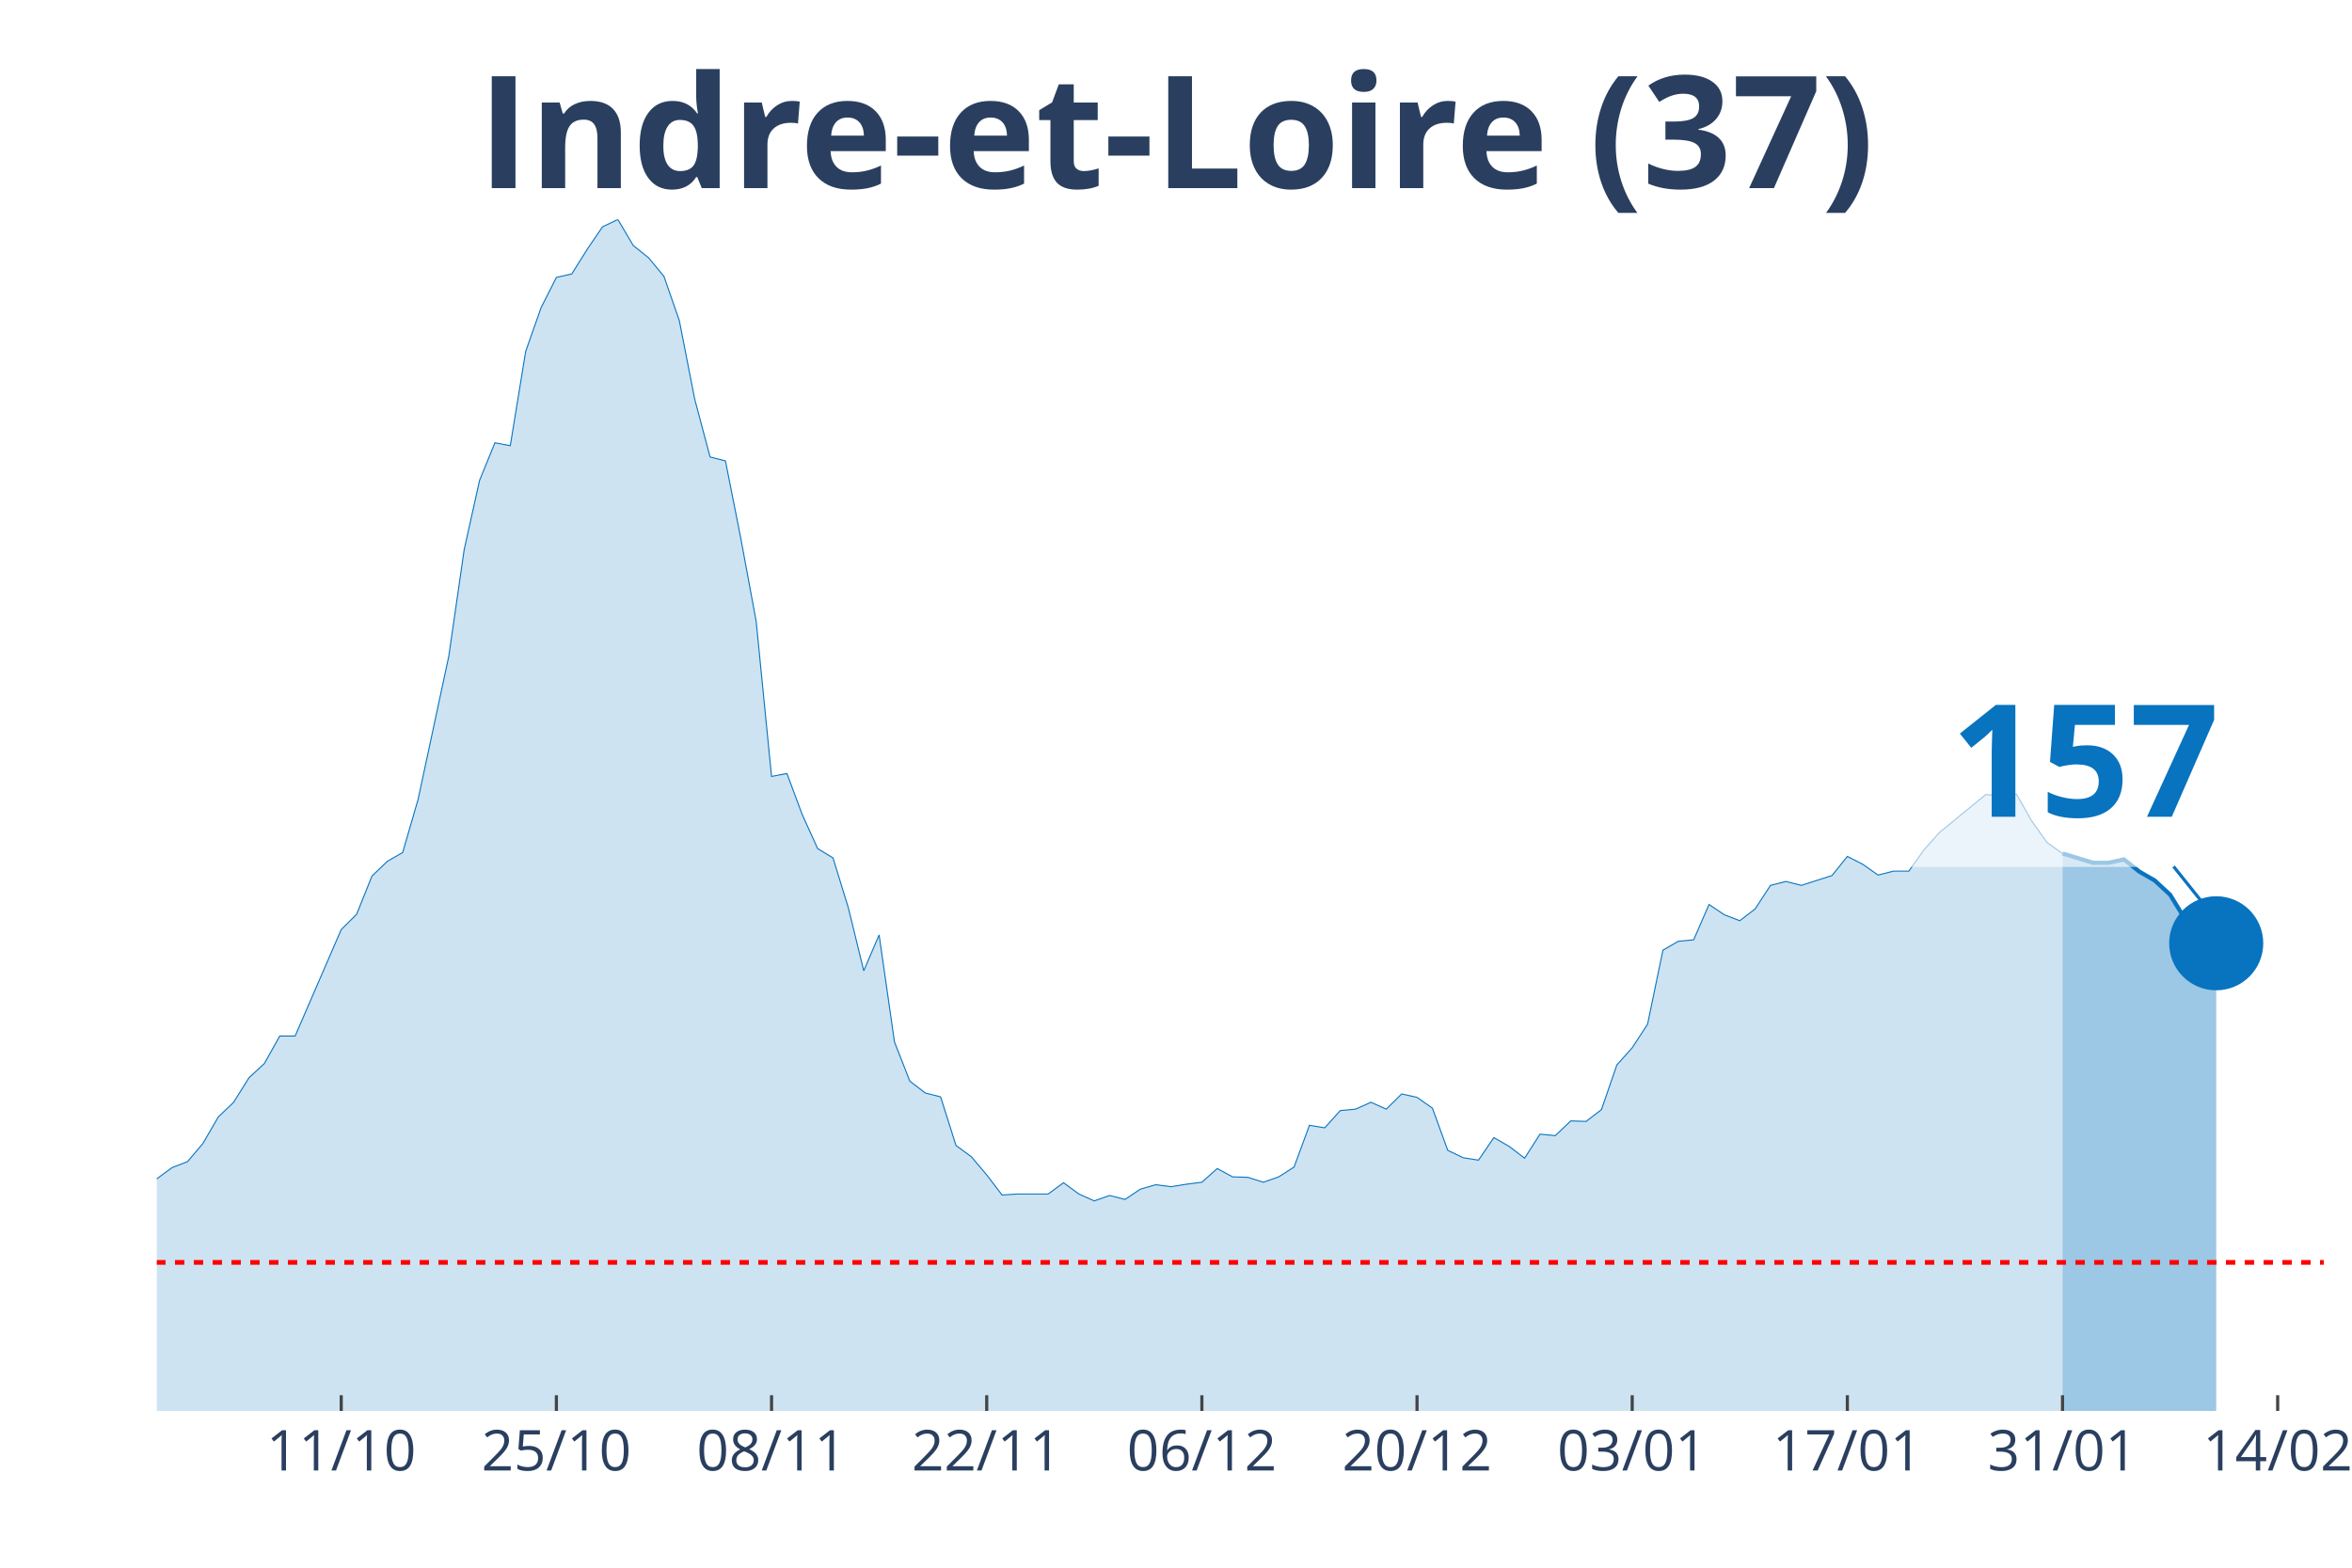
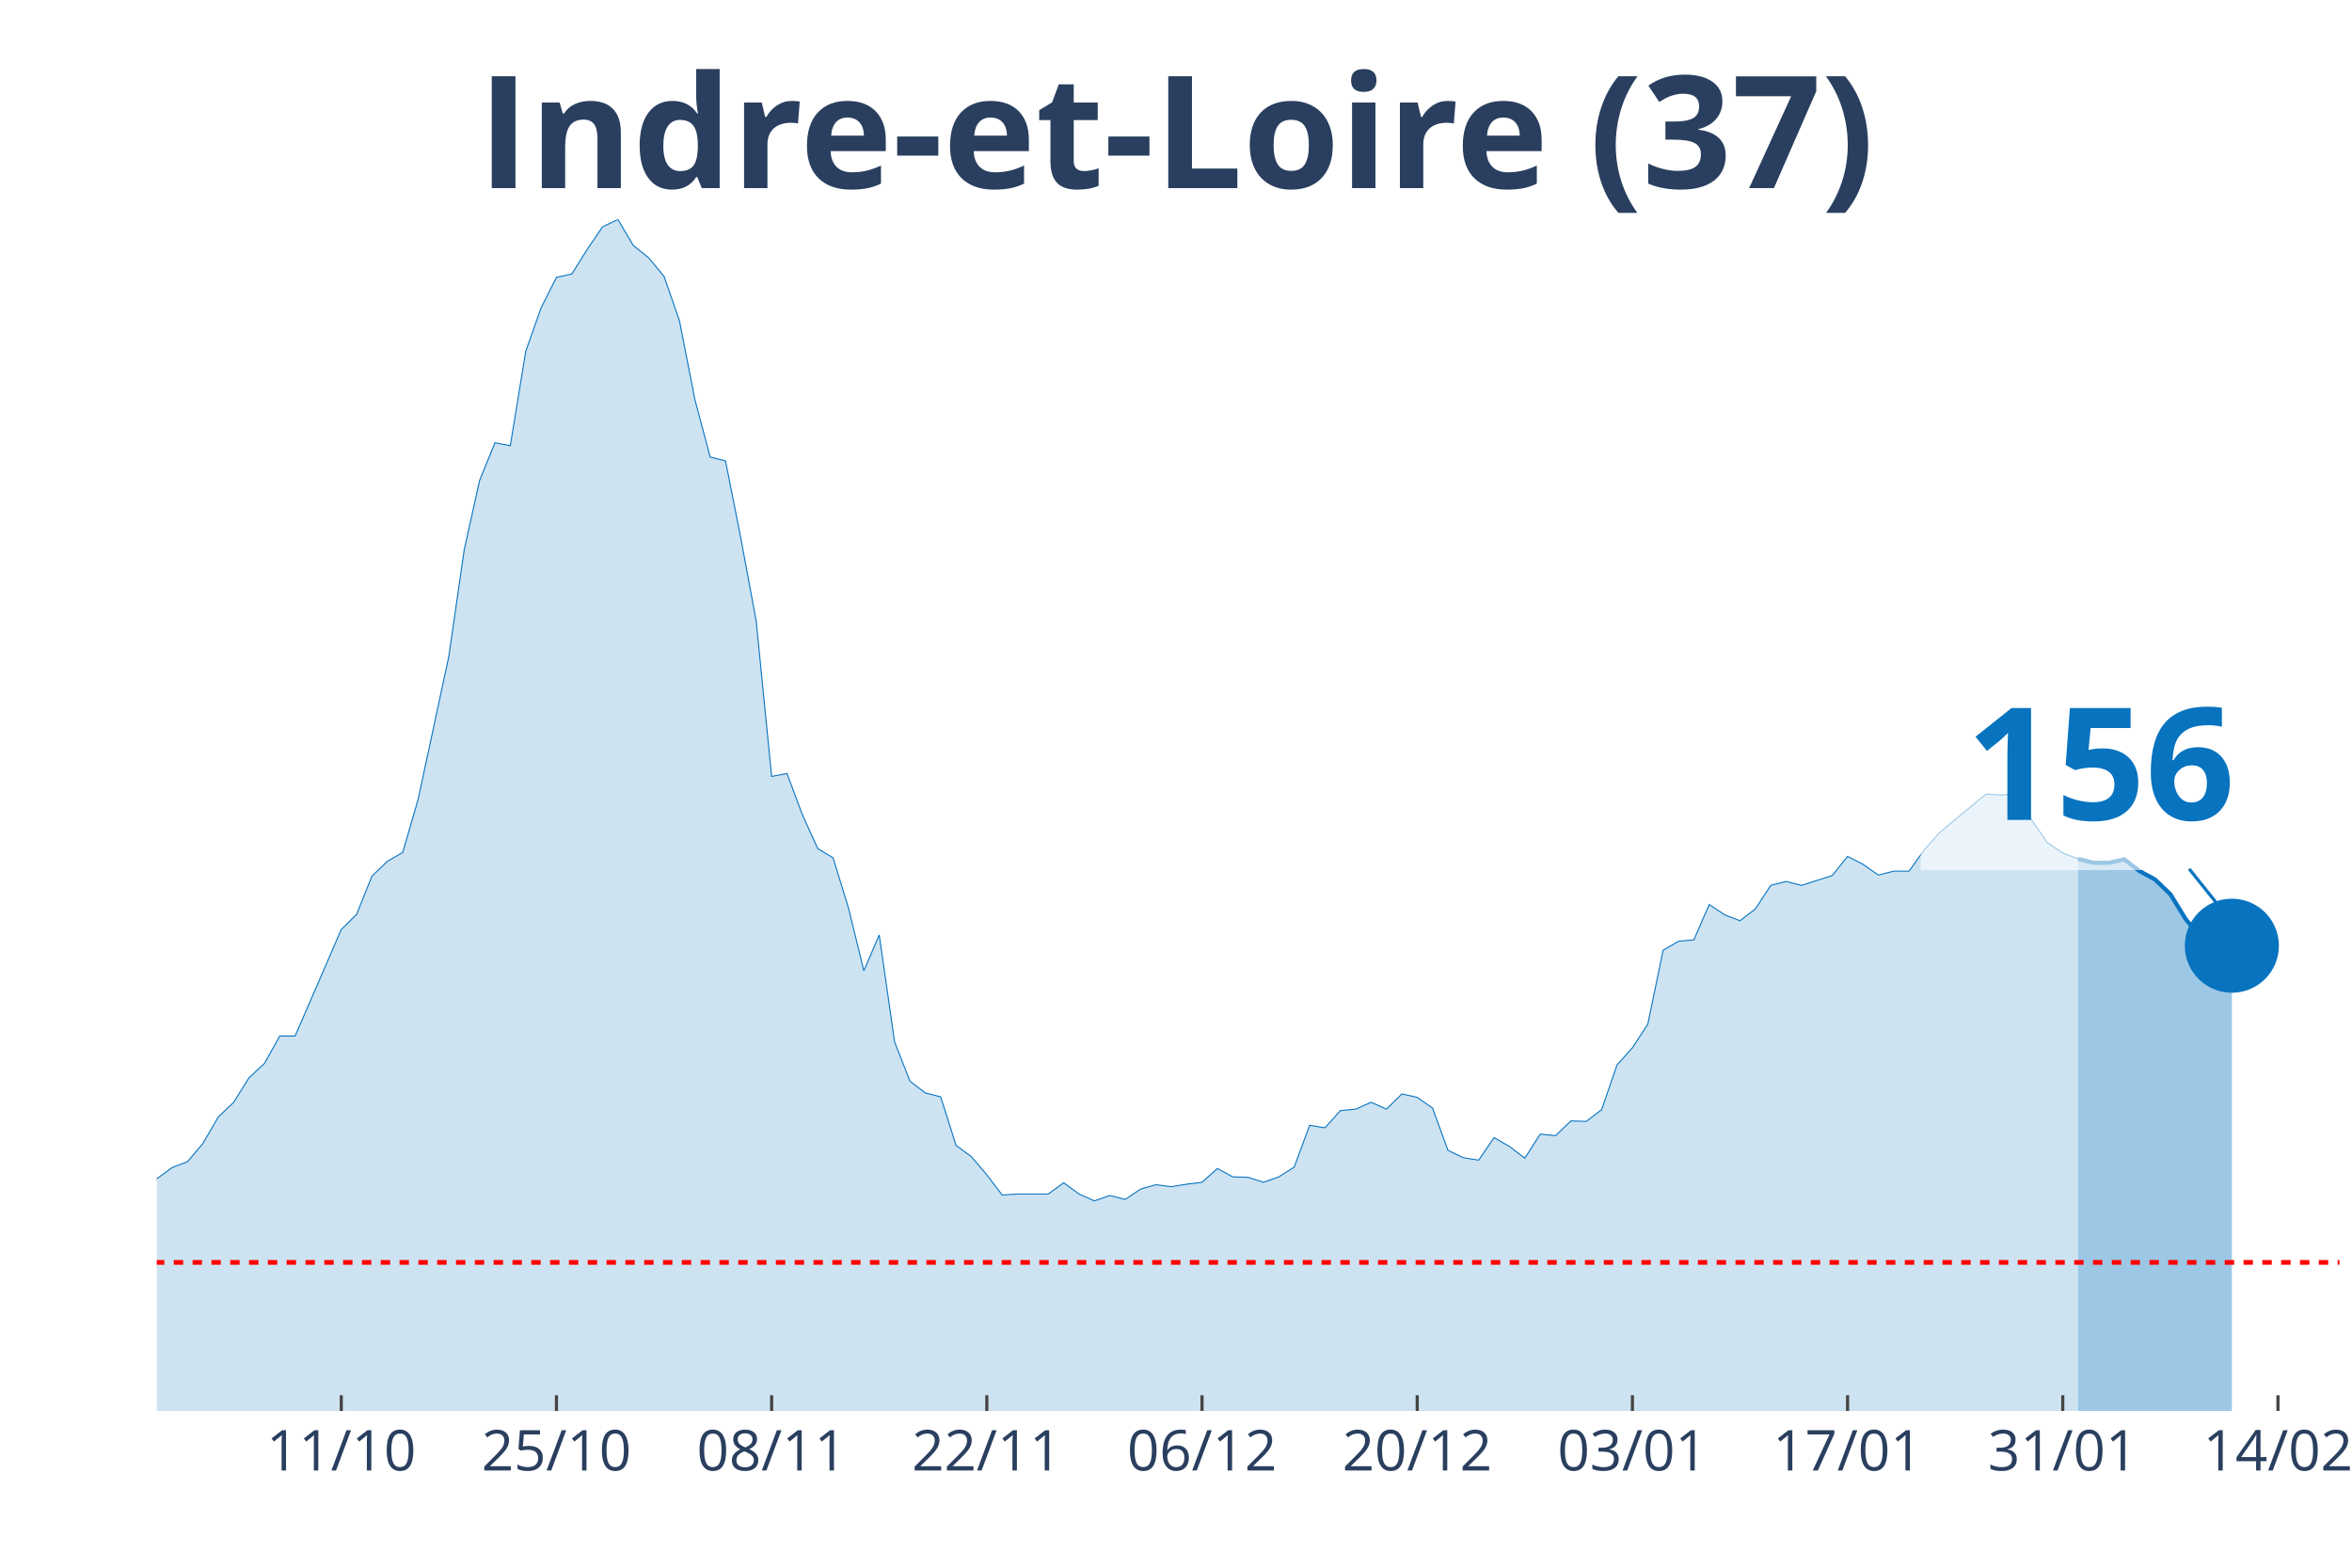
<svg xmlns="http://www.w3.org/2000/svg" class="main-svg" width="1125" height="750" style="" viewBox="0 0 750 500">
  <rect x="0" y="0" width="750" height="500" style="fill: rgb(0, 0, 0); fill-opacity: 0;" />
-   <defs id="defs-ce7fb8">
+   <defs id="defs-1e4f5f">
    <g class="clips">
-       <clipPath id="clipce7fb8xyplot" class="plotclip">
-         <rect width="691" height="380" />
+       <clipPath id="clip1e4f5fxyplot" class="plotclip">
+         <rect width="696" height="380" />
      </clipPath>
-       <clipPath class="axesclip" id="clipce7fb8x">
-         <rect x="50" y="0" width="691" height="500" />
+       <clipPath class="axesclip" id="clip1e4f5fx">
+         <rect x="50" y="0" width="696" height="500" />
      </clipPath>
-       <clipPath class="axesclip" id="clipce7fb8y">
+       <clipPath class="axesclip" id="clip1e4f5fy">
        <rect x="0" y="70" width="750" height="380" />
      </clipPath>
-       <clipPath class="axesclip" id="clipce7fb8xy">
-         <rect x="50" y="70" width="691" height="380" />
+       <clipPath class="axesclip" id="clip1e4f5fxy">
+         <rect x="50" y="70" width="696" height="380" />
      </clipPath>
    </g>
    <g class="gradients" />
  </defs>
  <g class="bglayer">
-     <rect class="bg" x="50" y="70" width="691" height="380" style="fill: rgb(0, 0, 0); fill-opacity: 0; stroke-width: 0;" />
+     <rect class="bg" x="50" y="70" width="696" height="380" style="fill: rgb(0, 0, 0); fill-opacity: 0; stroke-width: 0;" />
  </g>
  <g class="layer-below">
    <g class="imagelayer" />
    <g class="shapelayer" />
  </g>
  <g class="cartesianlayer">
    <g class="subplot xy">
      <g class="layer-subplot">
        <g class="shapelayer" />
        <g class="imagelayer" />
      </g>
      <g class="gridlayer">
        <g class="x">
-           <path class="xgrid crisp" transform="translate(108.81,0)" d="M0,70v380" style="stroke: rgb(255, 255, 255); stroke-opacity: 1; stroke-width: 1px;" />
-           <path class="xgrid crisp" transform="translate(177.42,0)" d="M0,70v380" style="stroke: rgb(255, 255, 255); stroke-opacity: 1; stroke-width: 1px;" />
-           <path class="xgrid crisp" transform="translate(246.03,0)" d="M0,70v380" style="stroke: rgb(255, 255, 255); stroke-opacity: 1; stroke-width: 1px;" />
-           <path class="xgrid crisp" transform="translate(314.64,0)" d="M0,70v380" style="stroke: rgb(255, 255, 255); stroke-opacity: 1; stroke-width: 1px;" />
-           <path class="xgrid crisp" transform="translate(383.25,0)" d="M0,70v380" style="stroke: rgb(255, 255, 255); stroke-opacity: 1; stroke-width: 1px;" />
-           <path class="xgrid crisp" transform="translate(451.86,0)" d="M0,70v380" style="stroke: rgb(255, 255, 255); stroke-opacity: 1; stroke-width: 1px;" />
-           <path class="xgrid crisp" transform="translate(520.47,0)" d="M0,70v380" style="stroke: rgb(255, 255, 255); stroke-opacity: 1; stroke-width: 1px;" />
-           <path class="xgrid crisp" transform="translate(589.08,0)" d="M0,70v380" style="stroke: rgb(255, 255, 255); stroke-opacity: 1; stroke-width: 1px;" />
-           <path class="xgrid crisp" transform="translate(657.69,0)" d="M0,70v380" style="stroke: rgb(255, 255, 255); stroke-opacity: 1; stroke-width: 1px;" />
-           <path class="xgrid crisp" transform="translate(726.3,0)" d="M0,70v380" style="stroke: rgb(255, 255, 255); stroke-opacity: 1; stroke-width: 1px;" />
+           <path class="xgrid crisp" transform="translate(108.82,0)" d="M0,70v380" style="stroke: rgb(255, 255, 255); stroke-opacity: 1; stroke-width: 1px;" />
+           <path class="xgrid crisp" transform="translate(177.44,0)" d="M0,70v380" style="stroke: rgb(255, 255, 255); stroke-opacity: 1; stroke-width: 1px;" />
+           <path class="xgrid crisp" transform="translate(246.06,0)" d="M0,70v380" style="stroke: rgb(255, 255, 255); stroke-opacity: 1; stroke-width: 1px;" />
+           <path class="xgrid crisp" transform="translate(314.68,0)" d="M0,70v380" style="stroke: rgb(255, 255, 255); stroke-opacity: 1; stroke-width: 1px;" />
+           <path class="xgrid crisp" transform="translate(383.3,0)" d="M0,70v380" style="stroke: rgb(255, 255, 255); stroke-opacity: 1; stroke-width: 1px;" />
+           <path class="xgrid crisp" transform="translate(451.92,0)" d="M0,70v380" style="stroke: rgb(255, 255, 255); stroke-opacity: 1; stroke-width: 1px;" />
+           <path class="xgrid crisp" transform="translate(520.54,0)" d="M0,70v380" style="stroke: rgb(255, 255, 255); stroke-opacity: 1; stroke-width: 1px;" />
+           <path class="xgrid crisp" transform="translate(589.15,0)" d="M0,70v380" style="stroke: rgb(255, 255, 255); stroke-opacity: 1; stroke-width: 1px;" />
+           <path class="xgrid crisp" transform="translate(657.77,0)" d="M0,70v380" style="stroke: rgb(255, 255, 255); stroke-opacity: 1; stroke-width: 1px;" />
+           <path class="xgrid crisp" transform="translate(726.39,0)" d="M0,70v380" style="stroke: rgb(255, 255, 255); stroke-opacity: 1; stroke-width: 1px;" />
        </g>
        <g class="y" />
      </g>
      <g class="zerolinelayer" />
      <path class="xlines-below" />
      <path class="ylines-below" />
      <g class="overlines-below" />
      <g class="xaxislayer-below" />
      <g class="yaxislayer-below" />
      <g class="overaxes-below" />
-       <g class="plot" transform="translate(50, 70)" clip-path="url('#clipce7fb8xyplot')">
+       <g class="plot" transform="translate(50, 70)" clip-path="url('#clip1e4f5fxyplot')">
        <g class="scatterlayer mlayer">
-           <g class="trace scatter trace2d2786" style="stroke-miterlimit: 2;">
+           <g class="trace scatter trace3b4ff4" style="stroke-miterlimit: 2;">
            <g class="fills">
              <g>
-                 <path class="js-fill" d="M607.69,380L-666.5,380L-666.5,373.27L-641.99,372.8L-637.09,374.05L-588.09,378.75L-583.18,378.43L-357.75,376.24L-352.85,374.37L-328.35,370.77L-323.45,369.51L-269.54,372.8L-264.64,372.8L-249.94,370.77L-245.04,369.67L-235.23,366.54L-230.33,365.91L-220.53,357.93L-215.63,358.25L-210.73,354.33L-205.83,354.8L-196.03,352.77L-191.13,353.39L-186.23,353.71L-181.33,349.64L-176.43,351.05L-171.52,348.54L-151.92,344L-147.02,341.66L-132.32,335.55L-127.42,335.4L-122.52,332.58L-117.62,327.1L-98.01,314.42L-93.11,313.95L-88.21,304.09L-83.31,302.22L-73.51,291.26L-68.61,291.57L-58.81,292.2L-53.91,290.63L-49.01,289.54L-44.11,295.02L-39.21,303.31L-34.3,305.5L-29.4,308.95L-24.5,309.88L-14.7,318.34L-9.8,317.71L0,305.97L4.9,302.37L9.8,300.49L14.7,294.7L19.6,286.25L24.5,281.56L29.4,273.73L34.3,269.19L39.21,260.43L44.11,260.43L58.81,226.47L63.71,221.61L68.61,209.41L73.51,204.71L78.41,201.89L83.31,184.99L93.11,139.29L98.01,105.33L102.91,83.26L107.82,71.21L112.72,72.15L117.62,42.1L122.52,28.17L127.42,18.47L132.32,17.37L137.22,9.55L142.12,2.35L147.02,0L151.92,8.29L156.82,12.21L161.72,18.15L166.62,32.24L171.52,57.28L176.43,75.75L181.33,77L186.23,101.73L191.13,128.18L196.03,177.64L200.93,176.7L205.83,189.84L210.73,200.64L215.63,203.62L220.53,219.58L225.43,239.61L230.33,228.19L235.23,262.31L240.13,274.83L245.04,278.58L249.94,279.84L254.84,295.33L259.74,298.93L264.64,304.72L269.54,311.14L274.44,310.82L284.24,310.82L289.14,307.22L294.04,310.82L298.94,313.01L303.84,311.29L308.74,312.55L313.65,309.26L318.55,307.85L323.45,308.48L328.35,307.69L333.25,307.07L338.15,302.69L343.05,305.35L347.95,305.5L352.85,307.07L357.75,305.35L362.65,302.22L367.55,288.91L372.45,289.7L377.35,284.22L382.26,283.75L387.16,281.56L392.06,283.75L396.96,278.9L401.86,279.99L406.76,283.43L411.66,296.89L416.56,299.24L421.46,300.02L426.36,292.83L431.26,295.64L436.16,299.4L441.06,291.73L445.96,292.2L450.87,287.5L455.77,287.66L460.67,283.9L465.57,269.66L470.47,264.18L475.37,256.67L480.27,233.04L485.17,230.22L490.07,229.75L494.97,218.48L499.87,221.77L504.77,223.65L509.67,219.89L514.57,212.38L519.48,211.13L524.38,212.38L534.18,209.25L539.08,203.15L543.98,205.65L548.88,209.09L553.78,207.84L558.68,207.84L563.58,200.96L568.48,195.48L583.18,183.43L588.09,183.74L592.99,183.27L597.89,191.88L602.79,198.76L607.69,202.21" style="fill: rgb(8, 115, 191); fill-opacity: 0.2; stroke-width: 0;" />
+                 <path class="js-fill" d="M612.68,380L-666.59,380L-666.59,373.27L-642.08,372.8L-637.18,374.05L-588.17,378.75L-583.27,378.43L-357.8,376.24L-352.9,374.37L-328.39,370.77L-323.49,369.51L-269.58,372.8L-264.68,372.8L-249.97,370.77L-245.07,369.67L-235.27,366.54L-230.37,365.91L-220.56,357.93L-215.66,358.25L-210.76,354.33L-205.86,354.8L-196.06,352.77L-191.15,353.39L-186.25,353.71L-181.35,349.64L-176.45,351.05L-171.55,348.54L-151.94,344L-147.04,341.66L-132.34,335.55L-127.44,335.4L-122.54,332.58L-117.63,327.1L-98.03,314.42L-93.13,313.95L-88.23,304.09L-83.32,302.22L-73.52,291.26L-68.62,291.57L-58.82,292.2L-53.92,290.63L-49.01,289.54L-44.11,295.02L-39.21,303.31L-34.31,305.5L-29.41,308.95L-24.51,309.88L-14.7,318.34L-9.8,317.71L0,305.97L4.9,302.37L9.8,300.49L14.7,294.7L19.61,286.25L24.51,281.56L29.41,273.73L34.31,269.19L39.21,260.43L44.11,260.43L58.82,226.47L63.72,221.61L68.62,209.41L73.52,204.71L78.42,201.89L83.32,184.99L93.13,139.29L98.03,105.33L102.93,83.26L107.83,71.21L112.73,72.15L117.63,42.1L122.54,28.17L127.44,18.47L132.34,17.37L137.24,9.55L142.14,2.35L147.04,0L151.94,8.29L156.85,12.21L161.75,18.15L166.65,32.24L171.55,57.28L176.45,75.75L181.35,77L186.25,101.73L191.15,128.18L196.06,177.64L200.96,176.7L205.86,189.84L210.76,200.64L215.66,203.62L220.56,219.58L225.46,239.61L230.37,228.19L235.27,262.31L240.17,274.83L245.07,278.58L249.97,279.84L254.87,295.33L259.77,298.93L264.68,304.72L269.58,311.14L274.48,310.82L284.28,310.82L289.18,307.22L294.08,310.82L298.99,313.01L303.89,311.29L308.79,312.55L313.69,309.26L318.59,307.85L323.49,308.48L328.39,307.69L333.3,307.07L338.2,302.69L343.1,305.35L348,305.5L352.9,307.07L357.8,305.35L362.7,302.22L367.61,288.91L372.51,289.7L377.41,284.22L382.31,283.75L387.21,281.56L392.11,283.75L397.01,278.9L401.92,279.99L406.82,283.43L411.72,296.89L416.62,299.24L421.52,300.02L426.42,292.83L431.32,295.64L436.23,299.4L441.13,291.73L446.03,292.2L450.93,287.5L455.83,287.66L460.73,283.9L465.63,269.66L470.54,264.18L475.44,256.67L480.34,233.04L485.24,230.22L490.14,229.75L495.04,218.48L499.94,221.77L504.85,223.65L509.75,219.89L514.65,212.38L519.55,211.13L524.45,212.38L534.25,209.25L539.15,203.15L544.06,205.65L548.96,209.09L553.86,207.84L558.76,207.84L563.66,200.96L568.56,195.48L583.27,183.27L588.17,183.58L593.07,183.11L597.97,191.72L602.87,198.76L607.77,202.05L612.68,203.93" style="fill: rgb(8, 115, 191); fill-opacity: 0.2; stroke-width: 0;" />
              </g>
            </g>
            <g class="errorbars" />
            <g class="lines">
-               <path class="js-line" d="M-666.5,373.27L-641.99,372.8L-637.09,374.05L-588.09,378.75L-583.18,378.43L-357.75,376.24L-352.85,374.37L-328.35,370.77L-323.45,369.51L-269.54,372.8L-264.64,372.8L-249.94,370.77L-245.04,369.67L-235.23,366.54L-230.33,365.91L-220.53,357.93L-215.63,358.25L-210.73,354.33L-205.83,354.8L-196.03,352.77L-191.13,353.39L-186.23,353.71L-181.33,349.64L-176.43,351.05L-171.52,348.54L-151.92,344L-147.02,341.66L-132.32,335.55L-127.42,335.4L-122.52,332.58L-117.62,327.1L-98.01,314.42L-93.11,313.95L-88.21,304.09L-83.31,302.22L-73.51,291.26L-68.61,291.57L-58.81,292.2L-53.91,290.63L-49.01,289.54L-44.11,295.02L-39.21,303.31L-34.3,305.5L-29.4,308.95L-24.5,309.88L-14.7,318.34L-9.8,317.71L0,305.97L4.9,302.37L9.8,300.49L14.7,294.7L19.6,286.25L24.5,281.56L29.4,273.73L34.3,269.19L39.21,260.43L44.11,260.43L58.81,226.47L63.71,221.61L68.61,209.41L73.51,204.71L78.41,201.89L83.31,184.99L93.11,139.29L98.01,105.33L102.91,83.26L107.82,71.21L112.72,72.15L117.62,42.1L122.52,28.17L127.42,18.47L132.32,17.37L137.22,9.55L142.12,2.35L147.02,0L151.92,8.29L156.82,12.21L161.72,18.15L166.62,32.24L171.52,57.28L176.43,75.75L181.33,77L186.23,101.73L191.13,128.18L196.03,177.64L200.93,176.7L205.83,189.84L210.73,200.64L215.63,203.62L220.53,219.58L225.43,239.61L230.33,228.19L235.23,262.31L240.13,274.83L245.04,278.58L249.94,279.84L254.84,295.33L259.74,298.93L264.64,304.72L269.54,311.14L274.44,310.82L284.24,310.82L289.14,307.22L294.04,310.82L298.94,313.01L303.84,311.29L308.74,312.55L313.65,309.26L318.55,307.85L323.45,308.48L328.35,307.69L333.25,307.07L338.15,302.69L343.05,305.35L347.95,305.5L352.85,307.07L357.75,305.35L362.65,302.22L367.55,288.91L372.45,289.7L377.35,284.22L382.26,283.75L387.16,281.56L392.06,283.75L396.96,278.9L401.86,279.99L406.76,283.43L411.66,296.89L416.56,299.24L421.46,300.02L426.36,292.83L431.26,295.64L436.16,299.4L441.06,291.73L445.96,292.2L450.87,287.5L455.77,287.66L460.67,283.9L465.57,269.66L470.47,264.18L475.37,256.67L480.27,233.04L485.17,230.22L490.07,229.75L494.97,218.48L499.87,221.77L504.77,223.65L509.67,219.89L514.57,212.38L519.48,211.13L524.38,212.38L534.18,209.25L539.08,203.15L543.98,205.65L548.88,209.09L553.78,207.84L558.68,207.84L563.58,200.96L568.48,195.48L583.18,183.43L588.09,183.74L592.99,183.27L597.89,191.88L602.79,198.76L607.69,202.21" style="vector-effect: non-scaling-stroke; fill: none; stroke: rgb(8, 115, 191); stroke-opacity: 1; stroke-width: 0.5px; opacity: 1;" />
+               <path class="js-line" d="M-666.59,373.27L-642.08,372.8L-637.18,374.05L-588.17,378.75L-583.27,378.43L-357.8,376.24L-352.9,374.37L-328.39,370.77L-323.49,369.51L-269.58,372.8L-264.68,372.8L-249.97,370.77L-245.07,369.67L-235.27,366.54L-230.37,365.91L-220.56,357.93L-215.66,358.25L-210.76,354.33L-205.86,354.8L-196.06,352.77L-191.15,353.39L-186.25,353.71L-181.35,349.64L-176.45,351.05L-171.55,348.54L-151.94,344L-147.04,341.66L-132.34,335.55L-127.44,335.4L-122.54,332.58L-117.63,327.1L-98.03,314.42L-93.13,313.95L-88.23,304.09L-83.32,302.22L-73.52,291.26L-68.62,291.57L-58.82,292.2L-53.92,290.63L-49.01,289.54L-44.11,295.02L-39.21,303.31L-34.31,305.5L-29.41,308.95L-24.51,309.88L-14.7,318.34L-9.8,317.71L0,305.97L4.9,302.37L9.8,300.49L14.7,294.7L19.61,286.25L24.51,281.56L29.41,273.73L34.31,269.19L39.21,260.43L44.11,260.43L58.82,226.47L63.72,221.61L68.62,209.41L73.52,204.71L78.42,201.89L83.32,184.99L93.13,139.29L98.03,105.33L102.93,83.26L107.83,71.21L112.73,72.15L117.63,42.1L122.54,28.17L127.44,18.47L132.34,17.37L137.24,9.55L142.14,2.35L147.04,0L151.94,8.29L156.85,12.21L161.75,18.15L166.65,32.24L171.55,57.28L176.45,75.75L181.35,77L186.25,101.73L191.15,128.18L196.06,177.64L200.96,176.7L205.86,189.84L210.76,200.64L215.66,203.62L220.56,219.58L225.46,239.61L230.37,228.19L235.27,262.31L240.17,274.83L245.07,278.58L249.97,279.84L254.87,295.33L259.77,298.93L264.68,304.72L269.58,311.14L274.48,310.82L284.28,310.82L289.18,307.22L294.08,310.82L298.99,313.01L303.89,311.29L308.79,312.55L313.69,309.26L318.59,307.85L323.49,308.48L328.39,307.69L333.3,307.07L338.2,302.69L343.1,305.35L348,305.5L352.9,307.07L357.8,305.35L362.7,302.22L367.61,288.91L372.51,289.7L377.41,284.22L382.31,283.75L387.21,281.56L392.11,283.75L397.01,278.9L401.92,279.99L406.82,283.43L411.72,296.89L416.62,299.24L421.52,300.02L426.42,292.83L431.32,295.64L436.23,299.4L441.13,291.73L446.03,292.2L450.93,287.5L455.83,287.66L460.73,283.9L465.63,269.66L470.54,264.18L475.44,256.67L480.34,233.04L485.24,230.22L490.14,229.75L495.04,218.48L499.94,221.77L504.85,223.65L509.75,219.89L514.65,212.38L519.55,211.13L524.45,212.38L534.25,209.25L539.15,203.15L544.06,205.65L548.96,209.09L553.86,207.84L558.76,207.84L563.66,200.96L568.56,195.48L583.27,183.27L588.17,183.58L593.07,183.11L597.97,191.72L602.87,198.76L607.77,202.05L612.68,203.93" style="vector-effect: non-scaling-stroke; fill: none; stroke: rgb(8, 115, 191); stroke-opacity: 1; stroke-width: 0.5px; opacity: 1;" />
            </g>
            <g class="points" />
            <g class="text" />
          </g>
-           <g class="trace scatter trace7f689c" style="stroke-miterlimit: 2;">
+           <g class="trace scatter trace1c4a81" style="stroke-miterlimit: 2;">
            <g class="fills">
              <g>
-                 <path class="js-fill" d="M656.7,380L607.69,380L607.69,202.21L617.49,205.18L622.39,205.18L627.29,204.09L632.19,208L637.09,210.82L641.99,215.35L646.89,223.34L651.79,229.28L656.7,230.85" style="fill: rgb(8, 115, 191); fill-opacity: 0.4; stroke-width: 0;" />
+                 <path class="js-fill" d="M661.69,380L612.68,380L612.68,203.93L617.58,205.18L622.48,205.18L627.38,204.09L632.28,207.84L637.18,210.5L642.08,215.2L646.99,223.18L651.89,229.13L661.69,231.63" style="fill: rgb(8, 115, 191); fill-opacity: 0.4; stroke-width: 0;" />
              </g>
            </g>
            <g class="errorbars" />
            <g class="lines">
-               <path class="js-line" d="M607.69,202.21L617.49,205.18L622.39,205.18L627.29,204.09L632.19,208L637.09,210.82L641.99,215.35L646.89,223.34L651.79,229.28L656.7,230.85" style="vector-effect: non-scaling-stroke; fill: none; stroke: rgb(8, 115, 191); stroke-opacity: 1; stroke-width: 2px; opacity: 1;" />
+               <path class="js-line" d="M612.68,203.93L617.58,205.18L622.48,205.18L627.38,204.09L632.28,207.84L637.18,210.5L642.08,215.2L646.99,223.18L651.89,229.13L661.69,231.63" style="vector-effect: non-scaling-stroke; fill: none; stroke: rgb(8, 115, 191); stroke-opacity: 1; stroke-width: 2px; opacity: 1;" />
            </g>
            <g class="points" />
            <g class="text" />
          </g>
-           <g class="trace scatter trace33da3b" style="stroke-miterlimit: 2; opacity: 1;">
+           <g class="trace scatter trace4d8948" style="stroke-miterlimit: 2; opacity: 1;">
            <g class="fills" />
            <g class="errorbars" />
            <g class="lines" />
            <g class="points">
-               <path class="point" transform="translate(656.7,230.85)" d="M15,0A15,15 0 1,1 0,-15A15,15 0 0,1 15,0Z" style="opacity: 1; stroke-width: 0px; fill: rgb(8, 115, 191); fill-opacity: 1;" />
+               <path class="point" transform="translate(661.69,231.63)" d="M15,0A15,15 0 1,1 0,-15A15,15 0 0,1 15,0Z" style="opacity: 1; stroke-width: 0px; fill: rgb(8, 115, 191); fill-opacity: 1;" />
            </g>
            <g class="text" />
          </g>
        </g>
      </g>
      <g class="overplot" />
      <path class="xlines-above crisp" style="fill: none; stroke-width: 1px; stroke: rgb(0, 0, 0); stroke-opacity: 0;" d="" />
      <path class="ylines-above crisp" style="fill: none;" d="M0,0" />
      <g class="overlines-above" />
      <g class="xaxislayer-above">
-         <path class="xtick ticks crisp" d="M0,450v-5" transform="translate(108.81,0)" style="stroke: rgb(68, 68, 68); stroke-opacity: 1; stroke-width: 1px;" />
-         <path class="xtick ticks crisp" d="M0,450v-5" transform="translate(177.42,0)" style="stroke: rgb(68, 68, 68); stroke-opacity: 1; stroke-width: 1px;" />
-         <path class="xtick ticks crisp" d="M0,450v-5" transform="translate(246.03,0)" style="stroke: rgb(68, 68, 68); stroke-opacity: 1; stroke-width: 1px;" />
-         <path class="xtick ticks crisp" d="M0,450v-5" transform="translate(314.64,0)" style="stroke: rgb(68, 68, 68); stroke-opacity: 1; stroke-width: 1px;" />
-         <path class="xtick ticks crisp" d="M0,450v-5" transform="translate(383.25,0)" style="stroke: rgb(68, 68, 68); stroke-opacity: 1; stroke-width: 1px;" />
-         <path class="xtick ticks crisp" d="M0,450v-5" transform="translate(451.86,0)" style="stroke: rgb(68, 68, 68); stroke-opacity: 1; stroke-width: 1px;" />
-         <path class="xtick ticks crisp" d="M0,450v-5" transform="translate(520.47,0)" style="stroke: rgb(68, 68, 68); stroke-opacity: 1; stroke-width: 1px;" />
-         <path class="xtick ticks crisp" d="M0,450v-5" transform="translate(589.08,0)" style="stroke: rgb(68, 68, 68); stroke-opacity: 1; stroke-width: 1px;" />
-         <path class="xtick ticks crisp" d="M0,450v-5" transform="translate(657.69,0)" style="stroke: rgb(68, 68, 68); stroke-opacity: 1; stroke-width: 1px;" />
-         <path class="xtick ticks crisp" d="M0,450v-5" transform="translate(726.3,0)" style="stroke: rgb(68, 68, 68); stroke-opacity: 1; stroke-width: 1px;" />
+         <path class="xtick ticks crisp" d="M0,450v-5" transform="translate(108.82,0)" style="stroke: rgb(68, 68, 68); stroke-opacity: 1; stroke-width: 1px;" />
+         <path class="xtick ticks crisp" d="M0,450v-5" transform="translate(177.44,0)" style="stroke: rgb(68, 68, 68); stroke-opacity: 1; stroke-width: 1px;" />
+         <path class="xtick ticks crisp" d="M0,450v-5" transform="translate(246.06,0)" style="stroke: rgb(68, 68, 68); stroke-opacity: 1; stroke-width: 1px;" />
+         <path class="xtick ticks crisp" d="M0,450v-5" transform="translate(314.68,0)" style="stroke: rgb(68, 68, 68); stroke-opacity: 1; stroke-width: 1px;" />
+         <path class="xtick ticks crisp" d="M0,450v-5" transform="translate(383.3,0)" style="stroke: rgb(68, 68, 68); stroke-opacity: 1; stroke-width: 1px;" />
+         <path class="xtick ticks crisp" d="M0,450v-5" transform="translate(451.92,0)" style="stroke: rgb(68, 68, 68); stroke-opacity: 1; stroke-width: 1px;" />
+         <path class="xtick ticks crisp" d="M0,450v-5" transform="translate(520.54,0)" style="stroke: rgb(68, 68, 68); stroke-opacity: 1; stroke-width: 1px;" />
+         <path class="xtick ticks crisp" d="M0,450v-5" transform="translate(589.15,0)" style="stroke: rgb(68, 68, 68); stroke-opacity: 1; stroke-width: 1px;" />
+         <path class="xtick ticks crisp" d="M0,450v-5" transform="translate(657.77,0)" style="stroke: rgb(68, 68, 68); stroke-opacity: 1; stroke-width: 1px;" />
+         <path class="xtick ticks crisp" d="M0,450v-5" transform="translate(726.39,0)" style="stroke: rgb(68, 68, 68); stroke-opacity: 1; stroke-width: 1px;" />
        <g class="xtick">
-           <text text-anchor="middle" x="0" y="469" transform="translate(108.81,0)" style="font-family: 'Open Sans', verdana, arial, sans-serif; font-size: 18px; fill: rgb(42, 63, 95); fill-opacity: 1; white-space: pre;">11/10</text>
+           <text text-anchor="middle" x="0" y="469" transform="translate(108.82,0)" style="font-family: 'Open Sans', verdana, arial, sans-serif; font-size: 18px; fill: rgb(42, 63, 95); fill-opacity: 1; white-space: pre;">11/10</text>
        </g>
        <g class="xtick">
-           <text text-anchor="middle" x="0" y="469" transform="translate(177.42,0)" style="font-family: 'Open Sans', verdana, arial, sans-serif; font-size: 18px; fill: rgb(42, 63, 95); fill-opacity: 1; white-space: pre;">25/10</text>
+           <text text-anchor="middle" x="0" y="469" transform="translate(177.44,0)" style="font-family: 'Open Sans', verdana, arial, sans-serif; font-size: 18px; fill: rgb(42, 63, 95); fill-opacity: 1; white-space: pre;">25/10</text>
        </g>
        <g class="xtick">
-           <text text-anchor="middle" x="0" y="469" transform="translate(246.03,0)" style="font-family: 'Open Sans', verdana, arial, sans-serif; font-size: 18px; fill: rgb(42, 63, 95); fill-opacity: 1; white-space: pre;">08/11</text>
+           <text text-anchor="middle" x="0" y="469" transform="translate(246.06,0)" style="font-family: 'Open Sans', verdana, arial, sans-serif; font-size: 18px; fill: rgb(42, 63, 95); fill-opacity: 1; white-space: pre;">08/11</text>
        </g>
        <g class="xtick">
-           <text text-anchor="middle" x="0" y="469" transform="translate(314.64,0)" style="font-family: 'Open Sans', verdana, arial, sans-serif; font-size: 18px; fill: rgb(42, 63, 95); fill-opacity: 1; white-space: pre;">22/11</text>
+           <text text-anchor="middle" x="0" y="469" transform="translate(314.68,0)" style="font-family: 'Open Sans', verdana, arial, sans-serif; font-size: 18px; fill: rgb(42, 63, 95); fill-opacity: 1; white-space: pre;">22/11</text>
        </g>
        <g class="xtick">
-           <text text-anchor="middle" x="0" y="469" transform="translate(383.25,0)" style="font-family: 'Open Sans', verdana, arial, sans-serif; font-size: 18px; fill: rgb(42, 63, 95); fill-opacity: 1; white-space: pre;">06/12</text>
+           <text text-anchor="middle" x="0" y="469" transform="translate(383.3,0)" style="font-family: 'Open Sans', verdana, arial, sans-serif; font-size: 18px; fill: rgb(42, 63, 95); fill-opacity: 1; white-space: pre;">06/12</text>
        </g>
        <g class="xtick">
-           <text text-anchor="middle" x="0" y="469" transform="translate(451.86,0)" style="font-family: 'Open Sans', verdana, arial, sans-serif; font-size: 18px; fill: rgb(42, 63, 95); fill-opacity: 1; white-space: pre;">20/12</text>
+           <text text-anchor="middle" x="0" y="469" transform="translate(451.92,0)" style="font-family: 'Open Sans', verdana, arial, sans-serif; font-size: 18px; fill: rgb(42, 63, 95); fill-opacity: 1; white-space: pre;">20/12</text>
        </g>
        <g class="xtick">
-           <text text-anchor="middle" x="0" y="469" transform="translate(520.47,0)" style="font-family: 'Open Sans', verdana, arial, sans-serif; font-size: 18px; fill: rgb(42, 63, 95); fill-opacity: 1; white-space: pre;">03/01</text>
+           <text text-anchor="middle" x="0" y="469" transform="translate(520.54,0)" style="font-family: 'Open Sans', verdana, arial, sans-serif; font-size: 18px; fill: rgb(42, 63, 95); fill-opacity: 1; white-space: pre;">03/01</text>
        </g>
        <g class="xtick">
-           <text text-anchor="middle" x="0" y="469" transform="translate(589.08,0)" style="font-family: 'Open Sans', verdana, arial, sans-serif; font-size: 18px; fill: rgb(42, 63, 95); fill-opacity: 1; white-space: pre;">17/01</text>
+           <text text-anchor="middle" x="0" y="469" transform="translate(589.15,0)" style="font-family: 'Open Sans', verdana, arial, sans-serif; font-size: 18px; fill: rgb(42, 63, 95); fill-opacity: 1; white-space: pre;">17/01</text>
        </g>
        <g class="xtick">
-           <text text-anchor="middle" x="0" y="469" transform="translate(657.69,0)" style="font-family: 'Open Sans', verdana, arial, sans-serif; font-size: 18px; fill: rgb(42, 63, 95); fill-opacity: 1; white-space: pre;">31/01</text>
+           <text text-anchor="middle" x="0" y="469" transform="translate(657.77,0)" style="font-family: 'Open Sans', verdana, arial, sans-serif; font-size: 18px; fill: rgb(42, 63, 95); fill-opacity: 1; white-space: pre;">31/01</text>
        </g>
        <g class="xtick">
-           <text text-anchor="middle" x="0" y="469" transform="translate(726.3,0)" style="font-family: 'Open Sans', verdana, arial, sans-serif; font-size: 18px; fill: rgb(42, 63, 95); fill-opacity: 1; white-space: pre;">14/02</text>
+           <text text-anchor="middle" x="0" y="469" transform="translate(726.39,0)" style="font-family: 'Open Sans', verdana, arial, sans-serif; font-size: 18px; fill: rgb(42, 63, 95); fill-opacity: 1; white-space: pre;">14/02</text>
        </g>
      </g>
      <g class="yaxislayer-above" />
      <g class="overaxes-above" />
    </g>
  </g>
  <g class="polarlayer" />
  <g class="ternarylayer" />
  <g class="geolayer" />
  <g class="funnelarealayer" />
  <g class="pielayer" />
  <g class="treemaplayer" />
  <g class="sunburstlayer" />
  <g class="glimages" />
-   <defs id="topdefs-ce7fb8">
+   <defs id="topdefs-1e4f5f">
    <g class="clips" />
  </defs>
  <g class="layer-above">
    <g class="imagelayer" />
    <g class="shapelayer">
-       <path data-index="0" fill-rule="evenodd" d="M-2704.2,402.63L878.22,402.63" clip-path="url('#clipce7fb8xy')" style="opacity: 1; stroke: rgb(255, 0, 0); stroke-opacity: 1; fill: rgb(0, 0, 0); fill-opacity: 0; stroke-dasharray: 3px, 3px; stroke-width: 1.5px;" />
+       <path data-index="0" fill-rule="evenodd" d="M-2704.59,402.63L878.34,402.63" clip-path="url('#clip1e4f5fxy')" style="opacity: 1; stroke: rgb(255, 0, 0); stroke-opacity: 1; fill: rgb(0, 0, 0); fill-opacity: 0; stroke-dasharray: 3px, 3px; stroke-width: 1.5px;" />
    </g>
  </g>
  <g class="infolayer">
    <g class="g-gtitle">
      <text class="gtitle" x="375" y="25" text-anchor="middle" dy="0.7em" style="font-family: 'Open Sans', verdana, arial, sans-serif; font-size: 50px; fill: rgb(42, 63, 95); opacity: 1; font-weight: normal; white-space: pre;">
        <tspan style="font-weight:bold">Indre-et-Loire (37)</tspan>
      </text>
    </g>
    <g class="g-xtitle" />
    <g class="annotation" data-index="0" style="opacity: 1;">
-       <g class="annotation-text-g" transform="rotate(0,664.7,240.85)">
-         <g class="cursor-pointer" transform="translate(607, 205)">
+       <g class="annotation-text-g" transform="rotate(0,669.69,241.63)">
+         <g class="cursor-pointer" transform="translate(612, 206)">
          <rect class="bg" x="0.5" y="0.5" width="115" height="71" style="stroke-width: 1px; stroke: rgb(0, 0, 0); stroke-opacity: 0; fill: rgb(255, 255, 255); fill-opacity: 0.6;" />
          <text class="annotation-text" text-anchor="middle" x="57.812" y="55.5" style="font-family: 'Open Sans', verdana, arial, sans-serif; font-size: 50px; fill: rgb(8, 115, 191); fill-opacity: 1; white-space: pre;">
-             <tspan style="font-weight:bold">157 </tspan>
+             <tspan style="font-weight:bold">156 </tspan>
          </text>
        </g>
      </g>
      <g class="annotation-arrow-g" style="opacity: 1;">
-         <path d="M693.1,276.35L704.7,290.85" style="stroke-width: 1px; stroke: rgb(8, 115, 191); stroke-opacity: 1; stroke-dasharray: 0px, 0px, 18.569px, 18.569px;" />
+         <path d="M698.09,277.13L709.69,291.63" style="stroke-width: 1px; stroke: rgb(8, 115, 191); stroke-opacity: 1; stroke-dasharray: 0px, 0px, 18.569px, 18.569px;" />
      </g>
    </g>
  </g>
</svg>
